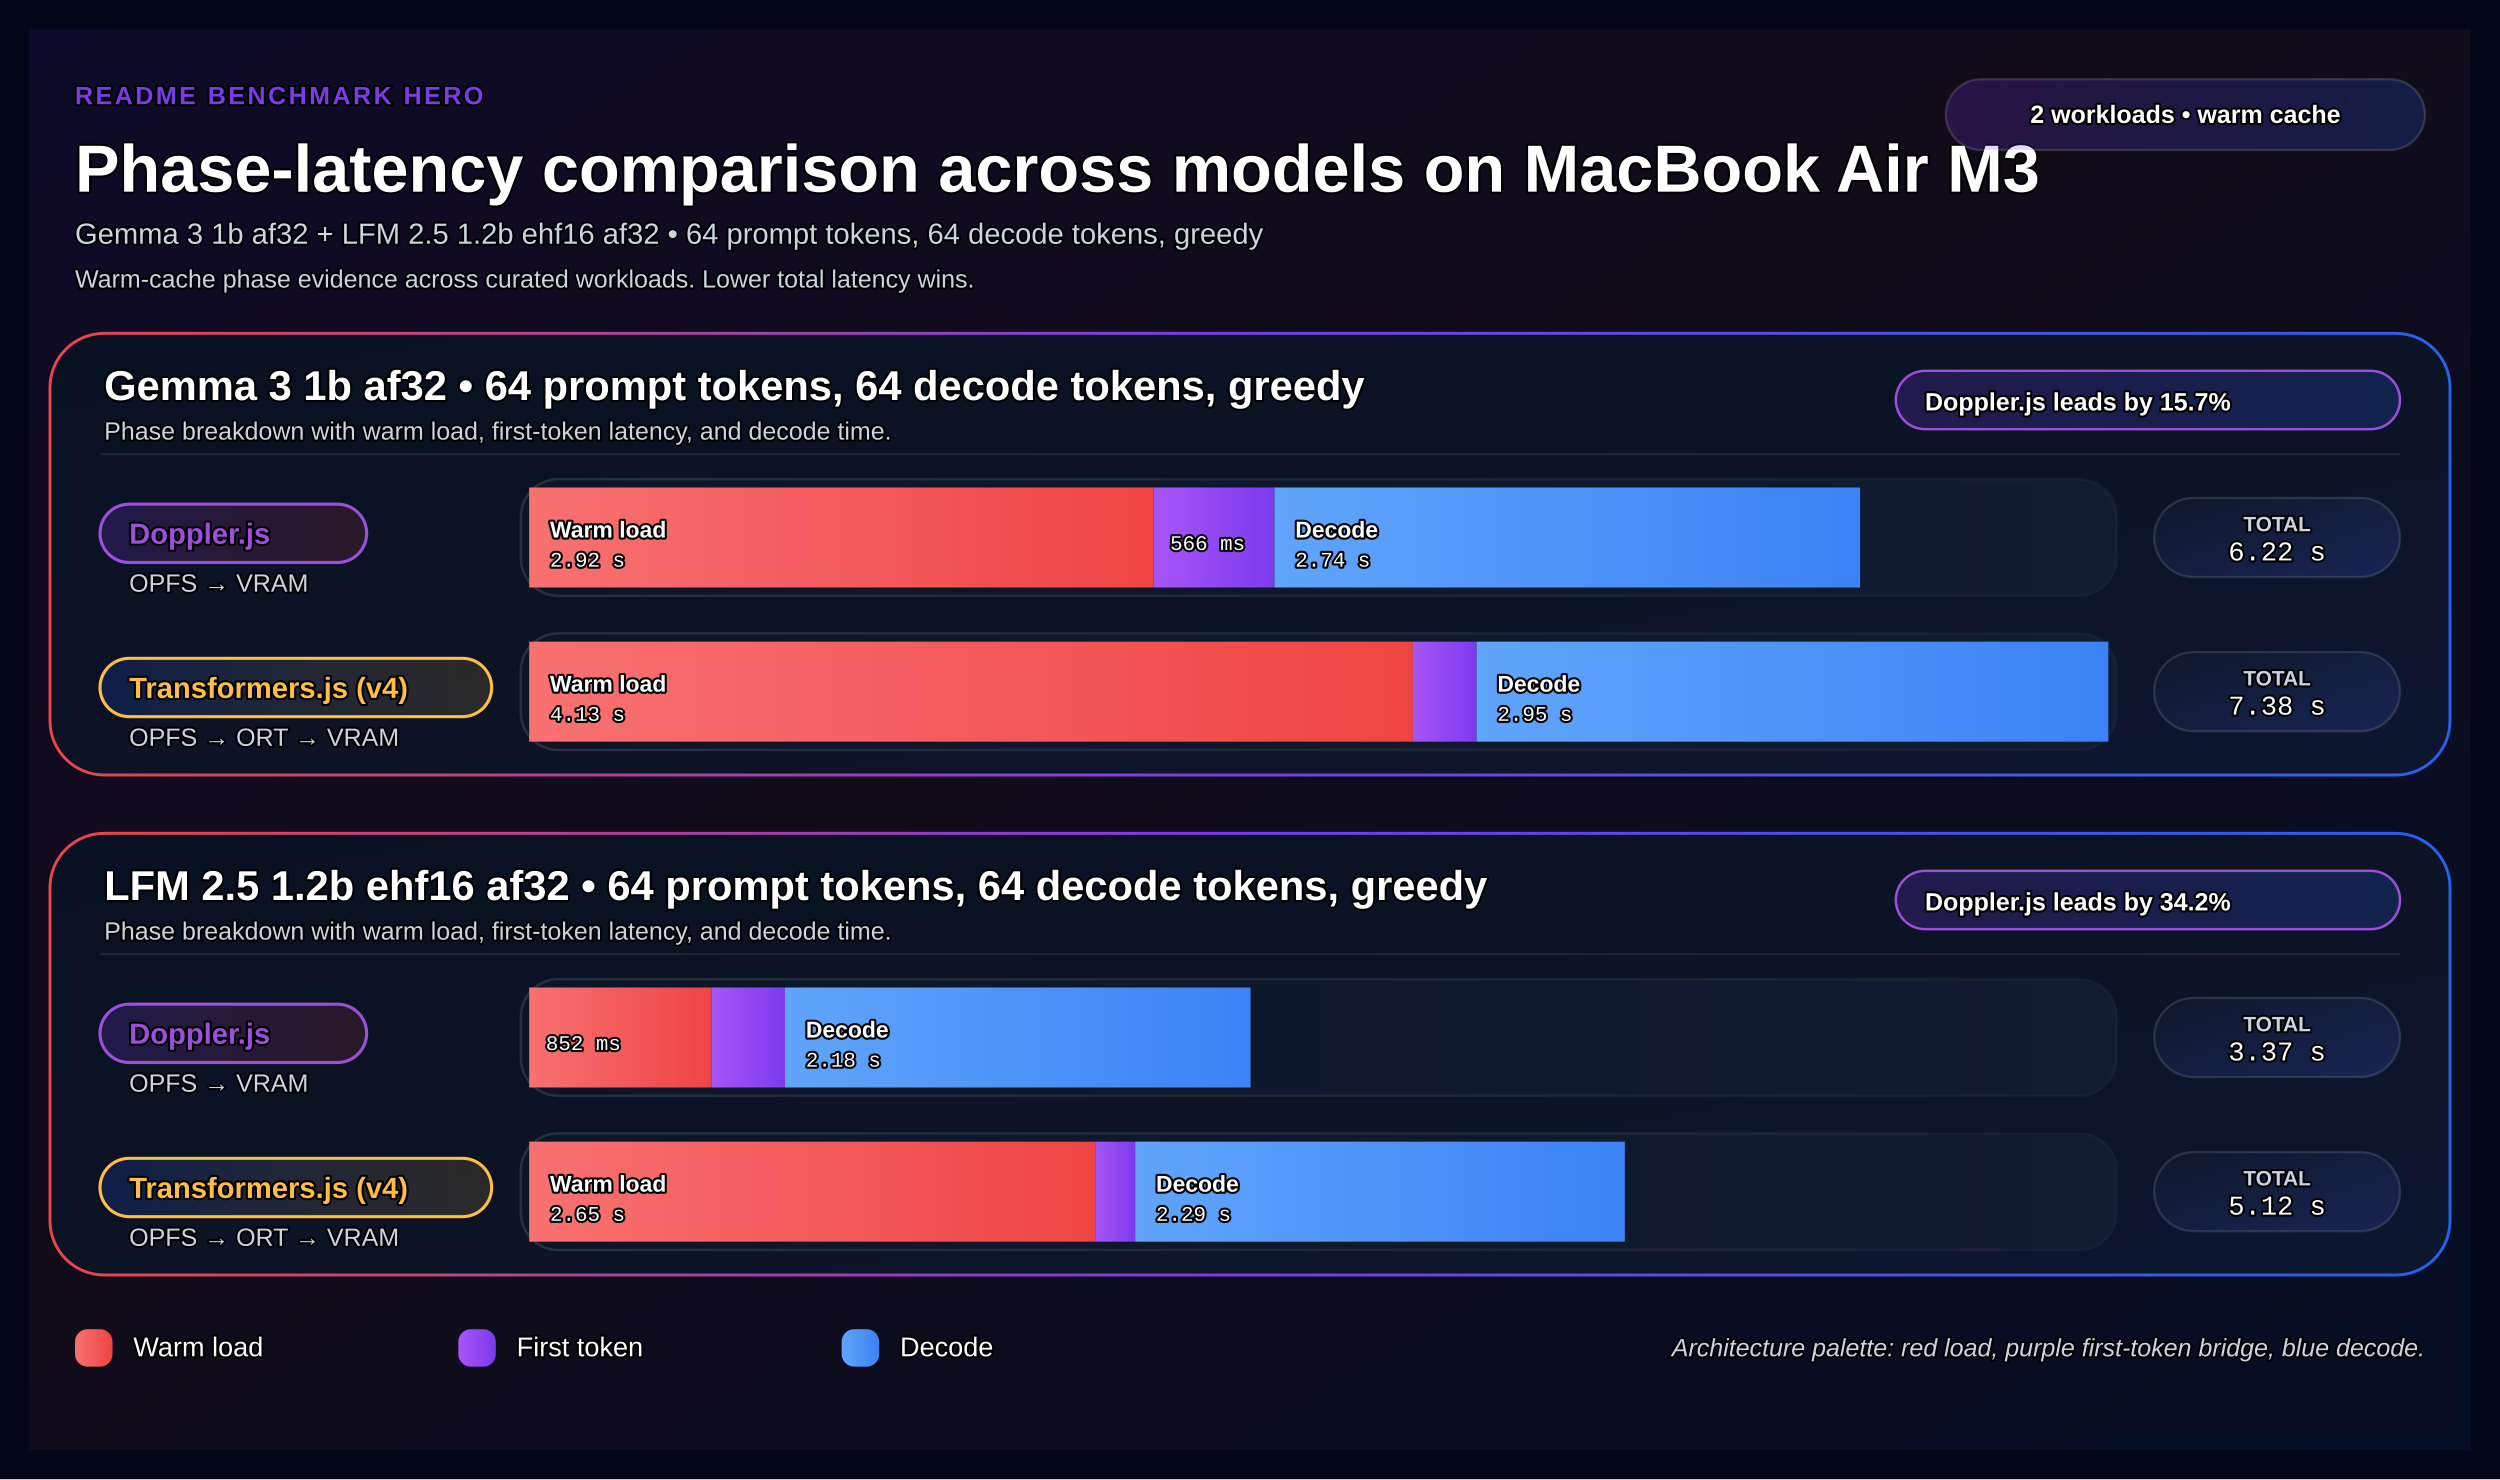
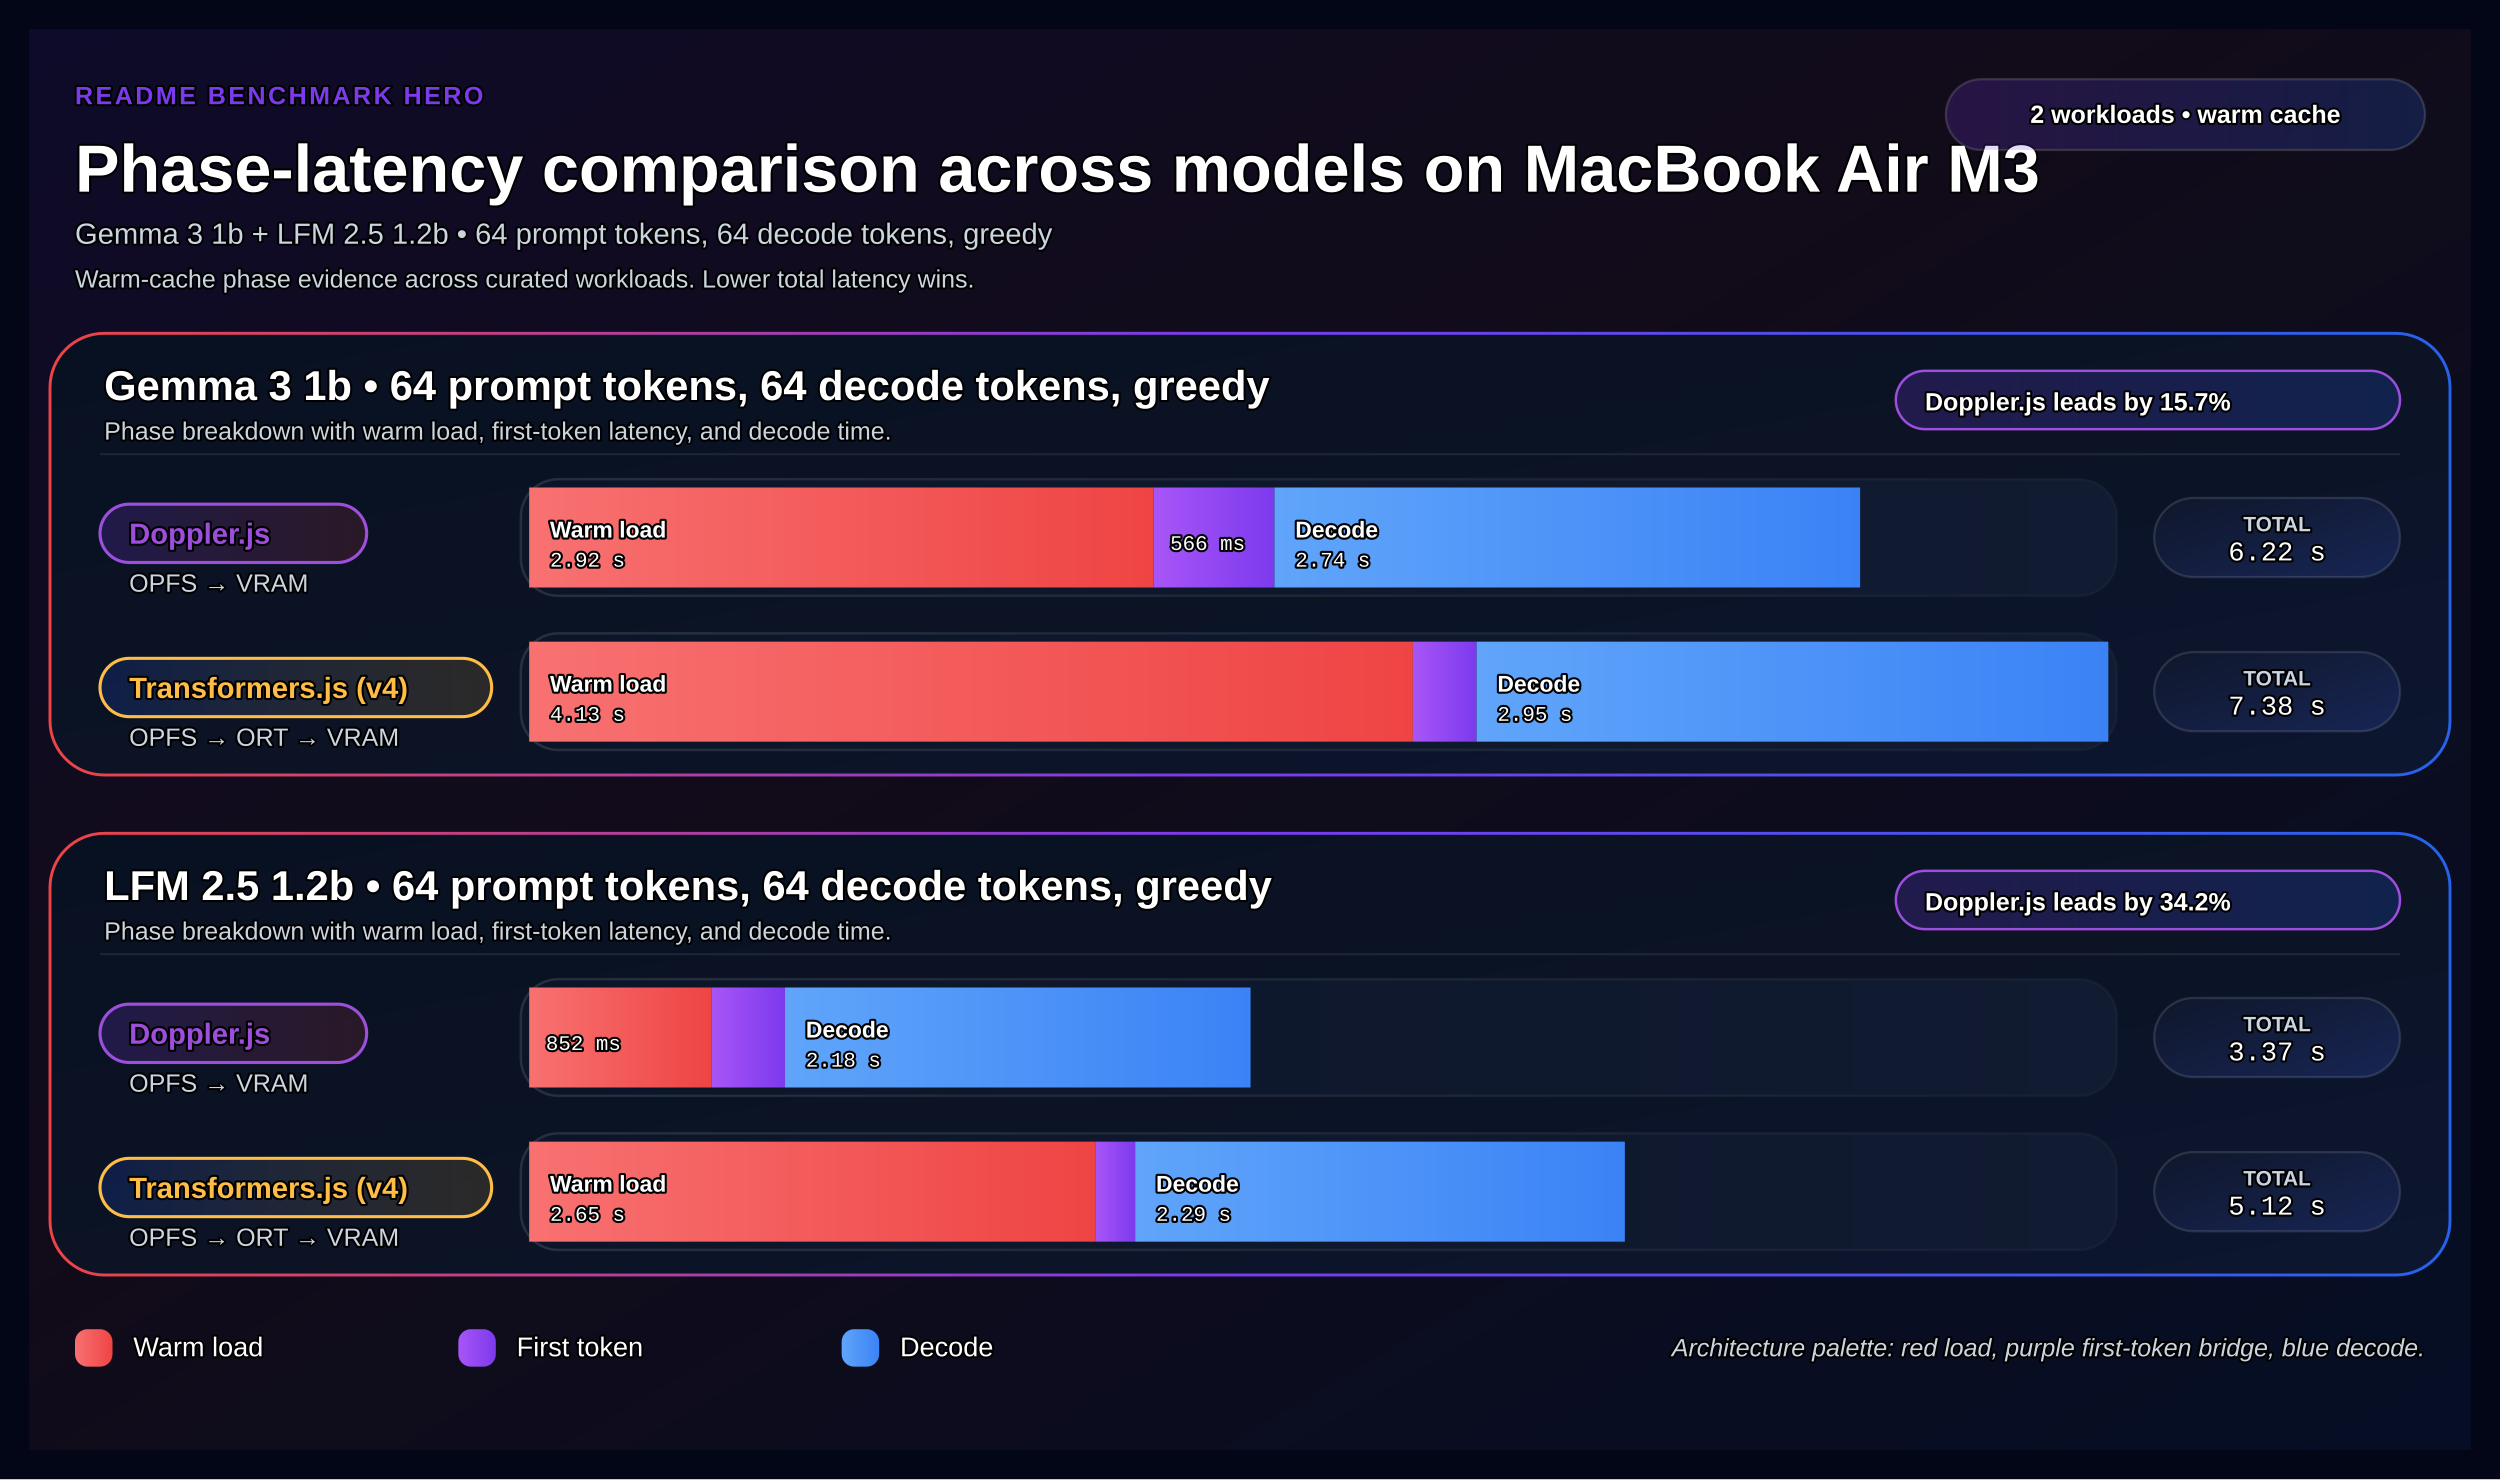
<svg xmlns="http://www.w3.org/2000/svg" width="1200" height="710" viewBox="0 0 1200 710" role="img" aria-labelledby="chart-title-1 chart-desc-1">
  <defs>
    <style>
  text { paint-order: stroke fill; stroke: #000000; stroke-width: 2px; stroke-linejoin: round; }
</style>
  </defs>
  <rect x="0" y="0" width="1200" height="710" fill="#020617" />
  <rect x="14" y="14" width="1172" height="682" rx="0" fill="#020817" fill-opacity="0.50" stroke="none" />
  <defs>
    <linearGradient id="phase-canvas-glow" x1="0%" y1="0%" x2="100%" y2="100%">
      <stop offset="0%" stop-color="#7c3aed18" />
      <stop offset="45%" stop-color="#ef444410" />
      <stop offset="100%" stop-color="#2563eb12" />
    </linearGradient>
    <linearGradient id="phase-workload-panel" x1="0%" y1="0%" x2="100%" y2="100%">
      <stop offset="0%" stop-color="#081121" />
      <stop offset="55%" stop-color="#0b1325" />
      <stop offset="100%" stop-color="#0c1630" />
    </linearGradient>
    <linearGradient id="phase-workload-stroke" x1="0%" y1="0%" x2="100%" y2="0%">
      <stop offset="0%" stop-color="#ef4444" />
      <stop offset="48%" stop-color="#7c3aed" />
      <stop offset="100%" stop-color="#2563eb" />
    </linearGradient>
    <linearGradient id="phase-track-fill" x1="0%" y1="0%" x2="100%" y2="0%">
      <stop offset="0%" stop-color="#0c1528" />
      <stop offset="100%" stop-color="#111b31" />
    </linearGradient>
    <linearGradient id="phase-track-stroke" x1="0%" y1="0%" x2="100%" y2="0%">
      <stop offset="0%" stop-color="#ffffff1d" />
      <stop offset="100%" stop-color="#ffffff08" />
    </linearGradient>
    <linearGradient id="phase-load-grad" x1="0%" y1="0%" x2="100%" y2="0%">
      <stop offset="0%" stop-color="#f87171" />
      <stop offset="100%" stop-color="#ef4444" />
    </linearGradient>
    <linearGradient id="phase-prefill-grad" x1="0%" y1="0%" x2="100%" y2="0%">
      <stop offset="0%" stop-color="#a855f7" />
      <stop offset="100%" stop-color="#7c3aed" />
    </linearGradient>
    <linearGradient id="phase-decode-grad" x1="0%" y1="0%" x2="100%" y2="0%">
      <stop offset="0%" stop-color="#60a5fa" />
      <stop offset="100%" stop-color="#3b82f6" />
    </linearGradient>
    <linearGradient id="phase-doppler-chip" x1="0%" y1="0%" x2="100%" y2="0%">
      <stop offset="0%" stop-color="#7c3aed33" />
      <stop offset="100%" stop-color="#ef444422" />
    </linearGradient>
    <linearGradient id="phase-transformers-chip" x1="0%" y1="0%" x2="100%" y2="0%">
      <stop offset="0%" stop-color="#1d4ed833" />
      <stop offset="100%" stop-color="#ffbd4522" />
    </linearGradient>
    <linearGradient id="phase-total-pill" x1="0%" y1="0%" x2="100%" y2="100%">
      <stop offset="0%" stop-color="#0f172a" />
      <stop offset="100%" stop-color="#172554" />
    </linearGradient>
    <linearGradient id="phase-winner-pill" x1="0%" y1="0%" x2="100%" y2="0%">
      <stop offset="0%" stop-color="#7c3aed33" />
      <stop offset="100%" stop-color="#2563eb33" />
    </linearGradient>
  </defs>
  <rect x="14" y="14" width="1172" height="682" fill="url(#phase-canvas-glow)" stroke="none" />
  <text x="36" y="50" fill="#7c3aed" font-family="'Segoe UI', 'Helvetica Neue', Arial, sans-serif" font-size="12" font-weight="bold" letter-spacing="1.2" stroke="none">README BENCHMARK HERO</text>
  <text x="36" y="92" fill="#ffffff" font-family="'Segoe UI', 'Helvetica Neue', Arial, sans-serif" font-size="32" font-weight="bold" stroke="none">Phase-latency comparison across models on MacBook Air M3</text>
-   <text x="36" y="117" fill="#cbd5e1" font-family="'Segoe UI', 'Helvetica Neue', Arial, sans-serif" font-size="14" stroke="none">Gemma 3 1b af32 + LFM 2.5 1.2b ehf16 af32 • 64 prompt tokens, 64 decode tokens, greedy</text>
+   <text x="36" y="117" fill="#cbd5e1" font-family="'Segoe UI', 'Helvetica Neue', Arial, sans-serif" font-size="14" stroke="none">Gemma 3 1b + LFM 2.5 1.2b • 64 prompt tokens, 64 decode tokens, greedy</text>
  <text x="36" y="138" fill="#cbd5e1" font-family="'Segoe UI', 'Helvetica Neue', Arial, sans-serif" font-size="12" stroke="none">Warm-cache phase evidence across curated workloads. Lower total latency wins.</text>
  <rect x="934" y="38" width="230" height="34" rx="17" fill="url(#phase-winner-pill)" stroke="#ffffff24" stroke-width="1.1" />
  <text x="1049" y="59" text-anchor="middle" fill="#ffffff" font-family="'Segoe UI', 'Helvetica Neue', Arial, sans-serif" font-size="12" font-weight="bold" stroke="none">2 workloads • warm cache</text>
  <rect x="24" y="160" width="1152" height="212" rx="26" fill="url(#phase-workload-panel)" stroke="url(#phase-workload-stroke)" stroke-width="1.4" />
  <line x1="48" y1="218" x2="1152" y2="218" stroke="#ffffff14" stroke-width="1" />
-   <text x="50" y="192" fill="#ffffff" font-family="'Segoe UI', 'Helvetica Neue', Arial, sans-serif" font-size="20" font-weight="bold" stroke="none">Gemma 3 1b af32 • 64 prompt tokens, 64 decode tokens, greedy</text>
+   <text x="50" y="192" fill="#ffffff" font-family="'Segoe UI', 'Helvetica Neue', Arial, sans-serif" font-size="20" font-weight="bold" stroke="none">Gemma 3 1b • 64 prompt tokens, 64 decode tokens, greedy</text>
  <text x="50" y="211" fill="#cbd5e1" font-family="'Segoe UI', 'Helvetica Neue', Arial, sans-serif" font-size="12" stroke="none">Phase breakdown with warm load, first-token latency, and decode time.</text>
  <rect x="910" y="178" width="242" height="28" rx="14" fill="url(#phase-winner-pill)" stroke="#9d4edd" stroke-width="1.2" />
  <text x="924" y="197" fill="#ffffff" font-family="'Segoe UI', 'Helvetica Neue', Arial, sans-serif" font-size="12" font-weight="bold" stroke="none">Doppler.js leads by 15.7%</text>
  <rect x="48" y="242" width="128" height="28" rx="14" fill="url(#phase-doppler-chip)" stroke="#9d4edd" stroke-width="1.5" />
  <text x="62" y="261" fill="#9d4edd" font-family="'Segoe UI', 'Helvetica Neue', Arial, sans-serif" font-size="14" font-weight="bold" stroke="none">Doppler.js</text>
  <text x="62" y="284" fill="#cbd5e1" font-family="'Segoe UI', 'Helvetica Neue', Arial, sans-serif" font-size="12" stroke="none">OPFS → VRAM</text>
  <rect x="250" y="230" width="766" height="56" rx="18" fill="url(#phase-track-fill)" stroke="url(#phase-track-stroke)" stroke-width="1.2" />
  <rect x="254" y="234" width="299.649" height="48" fill="url(#phase-load-grad)" />
  <text x="264" y="258" fill="#ffffff" font-family="'Segoe UI', 'Helvetica Neue', Arial, sans-serif" font-size="11" font-weight="bold">Warm load</text>
  <text x="264" y="272" fill="#ffffff" font-family="SFMono-Regular, Menlo, Consolas, 'Liberation Mono', monospace" font-size="10">2.92 s</text>
  <rect x="553.649" y="234" width="58.082" height="48" fill="url(#phase-prefill-grad)" />
  <text x="561.649" y="264" fill="#ffffff" font-family="SFMono-Regular, Menlo, Consolas, 'Liberation Mono', monospace" font-size="10">566 ms</text>
  <rect x="611.731" y="234" width="281.13" height="48" fill="url(#phase-decode-grad)" />
  <text x="621.731" y="258" fill="#ffffff" font-family="'Segoe UI', 'Helvetica Neue', Arial, sans-serif" font-size="11" font-weight="bold">Decode</text>
  <text x="621.731" y="272" fill="#ffffff" font-family="SFMono-Regular, Menlo, Consolas, 'Liberation Mono', monospace" font-size="10">2.74 s</text>
  <rect x="1034" y="239" width="118" height="38" rx="19" fill="url(#phase-total-pill)" stroke="#ffffff1f" stroke-width="1.1" />
  <text x="1093" y="255" text-anchor="middle" fill="#cbd5e1" font-family="'Segoe UI', 'Helvetica Neue', Arial, sans-serif" font-size="10" font-weight="bold" stroke="none">TOTAL</text>
  <text x="1093" y="269" text-anchor="middle" fill="#ffffff" font-family="SFMono-Regular, Menlo, Consolas, 'Liberation Mono', monospace" font-size="13">6.22 s</text>
  <rect x="48" y="316" width="188" height="28" rx="14" fill="url(#phase-transformers-chip)" stroke="#ffbd45" stroke-width="1.5" />
  <text x="62" y="335" fill="#ffbd45" font-family="'Segoe UI', 'Helvetica Neue', Arial, sans-serif" font-size="14" font-weight="bold" stroke="none">Transformers.js (v4)</text>
  <text x="62" y="358" fill="#cbd5e1" font-family="'Segoe UI', 'Helvetica Neue', Arial, sans-serif" font-size="12" stroke="none">OPFS → ORT → VRAM</text>
  <rect x="250" y="304" width="766" height="56" rx="18" fill="url(#phase-track-fill)" stroke="url(#phase-track-stroke)" stroke-width="1.2" />
  <rect x="254" y="308" width="424.191" height="48" fill="url(#phase-load-grad)" />
  <text x="264" y="332" fill="#ffffff" font-family="'Segoe UI', 'Helvetica Neue', Arial, sans-serif" font-size="11" font-weight="bold">Warm load</text>
  <text x="264" y="346" fill="#ffffff" font-family="SFMono-Regular, Menlo, Consolas, 'Liberation Mono', monospace" font-size="10">4.13 s</text>
  <rect x="678.191" y="308" width="30.556" height="48" fill="url(#phase-prefill-grad)" />
  <rect x="708.747" y="308" width="303.253" height="48" fill="url(#phase-decode-grad)" />
  <text x="718.747" y="332" fill="#ffffff" font-family="'Segoe UI', 'Helvetica Neue', Arial, sans-serif" font-size="11" font-weight="bold">Decode</text>
  <text x="718.747" y="346" fill="#ffffff" font-family="SFMono-Regular, Menlo, Consolas, 'Liberation Mono', monospace" font-size="10">2.95 s</text>
  <rect x="1034" y="313" width="118" height="38" rx="19" fill="url(#phase-total-pill)" stroke="#ffffff1f" stroke-width="1.1" />
  <text x="1093" y="329" text-anchor="middle" fill="#cbd5e1" font-family="'Segoe UI', 'Helvetica Neue', Arial, sans-serif" font-size="10" font-weight="bold" stroke="none">TOTAL</text>
  <text x="1093" y="343" text-anchor="middle" fill="#ffffff" font-family="SFMono-Regular, Menlo, Consolas, 'Liberation Mono', monospace" font-size="13">7.38 s</text>
  <rect x="24" y="400" width="1152" height="212" rx="26" fill="url(#phase-workload-panel)" stroke="url(#phase-workload-stroke)" stroke-width="1.4" />
  <line x1="48" y1="458" x2="1152" y2="458" stroke="#ffffff14" stroke-width="1" />
-   <text x="50" y="432" fill="#ffffff" font-family="'Segoe UI', 'Helvetica Neue', Arial, sans-serif" font-size="20" font-weight="bold" stroke="none">LFM 2.5 1.2b ehf16 af32 • 64 prompt tokens, 64 decode tokens, greedy</text>
+   <text x="50" y="432" fill="#ffffff" font-family="'Segoe UI', 'Helvetica Neue', Arial, sans-serif" font-size="20" font-weight="bold" stroke="none">LFM 2.5 1.2b • 64 prompt tokens, 64 decode tokens, greedy</text>
  <text x="50" y="451" fill="#cbd5e1" font-family="'Segoe UI', 'Helvetica Neue', Arial, sans-serif" font-size="12" stroke="none">Phase breakdown with warm load, first-token latency, and decode time.</text>
  <rect x="910" y="418" width="242" height="28" rx="14" fill="url(#phase-winner-pill)" stroke="#9d4edd" stroke-width="1.2" />
  <text x="924" y="437" fill="#ffffff" font-family="'Segoe UI', 'Helvetica Neue', Arial, sans-serif" font-size="12" font-weight="bold" stroke="none">Doppler.js leads by 34.2%</text>
  <rect x="48" y="482" width="128" height="28" rx="14" fill="url(#phase-doppler-chip)" stroke="#9d4edd" stroke-width="1.5" />
  <text x="62" y="501" fill="#9d4edd" font-family="'Segoe UI', 'Helvetica Neue', Arial, sans-serif" font-size="14" font-weight="bold" stroke="none">Doppler.js</text>
  <text x="62" y="524" fill="#cbd5e1" font-family="'Segoe UI', 'Helvetica Neue', Arial, sans-serif" font-size="12" stroke="none">OPFS → VRAM</text>
  <rect x="250" y="470" width="766" height="56" rx="18" fill="url(#phase-track-fill)" stroke="url(#phase-track-stroke)" stroke-width="1.2" />
  <rect x="254" y="474" width="87.451" height="48" fill="url(#phase-load-grad)" />
  <text x="262" y="504" fill="#ffffff" font-family="SFMono-Regular, Menlo, Consolas, 'Liberation Mono', monospace" font-size="10">852 ms</text>
  <rect x="341.451" y="474" width="35.354" height="48" fill="url(#phase-prefill-grad)" />
  <rect x="376.806" y="474" width="223.459" height="48" fill="url(#phase-decode-grad)" />
  <text x="386.806" y="498" fill="#ffffff" font-family="'Segoe UI', 'Helvetica Neue', Arial, sans-serif" font-size="11" font-weight="bold">Decode</text>
  <text x="386.806" y="512" fill="#ffffff" font-family="SFMono-Regular, Menlo, Consolas, 'Liberation Mono', monospace" font-size="10">2.18 s</text>
  <rect x="1034" y="479" width="118" height="38" rx="19" fill="url(#phase-total-pill)" stroke="#ffffff1f" stroke-width="1.1" />
  <text x="1093" y="495" text-anchor="middle" fill="#cbd5e1" font-family="'Segoe UI', 'Helvetica Neue', Arial, sans-serif" font-size="10" font-weight="bold" stroke="none">TOTAL</text>
  <text x="1093" y="509" text-anchor="middle" fill="#ffffff" font-family="SFMono-Regular, Menlo, Consolas, 'Liberation Mono', monospace" font-size="13">3.37 s</text>
  <rect x="48" y="556" width="188" height="28" rx="14" fill="url(#phase-transformers-chip)" stroke="#ffbd45" stroke-width="1.5" />
  <text x="62" y="575" fill="#ffbd45" font-family="'Segoe UI', 'Helvetica Neue', Arial, sans-serif" font-size="14" font-weight="bold" stroke="none">Transformers.js (v4)</text>
  <text x="62" y="598" fill="#cbd5e1" font-family="'Segoe UI', 'Helvetica Neue', Arial, sans-serif" font-size="12" stroke="none">OPFS → ORT → VRAM</text>
  <rect x="250" y="544" width="766" height="56" rx="18" fill="url(#phase-track-fill)" stroke="url(#phase-track-stroke)" stroke-width="1.2" />
  <rect x="254" y="548" width="271.731" height="48" fill="url(#phase-load-grad)" />
  <text x="264" y="572" fill="#ffffff" font-family="'Segoe UI', 'Helvetica Neue', Arial, sans-serif" font-size="11" font-weight="bold">Warm load</text>
  <text x="264" y="586" fill="#ffffff" font-family="SFMono-Regular, Menlo, Consolas, 'Liberation Mono', monospace" font-size="10">2.65 s</text>
  <rect x="525.731" y="548" width="19.15" height="48" fill="url(#phase-prefill-grad)" />
  <rect x="544.881" y="548" width="235.047" height="48" fill="url(#phase-decode-grad)" />
  <text x="554.881" y="572" fill="#ffffff" font-family="'Segoe UI', 'Helvetica Neue', Arial, sans-serif" font-size="11" font-weight="bold">Decode</text>
  <text x="554.881" y="586" fill="#ffffff" font-family="SFMono-Regular, Menlo, Consolas, 'Liberation Mono', monospace" font-size="10">2.29 s</text>
  <rect x="1034" y="553" width="118" height="38" rx="19" fill="url(#phase-total-pill)" stroke="#ffffff1f" stroke-width="1.1" />
  <text x="1093" y="569" text-anchor="middle" fill="#cbd5e1" font-family="'Segoe UI', 'Helvetica Neue', Arial, sans-serif" font-size="10" font-weight="bold" stroke="none">TOTAL</text>
  <text x="1093" y="583" text-anchor="middle" fill="#ffffff" font-family="SFMono-Regular, Menlo, Consolas, 'Liberation Mono', monospace" font-size="13">5.12 s</text>
  <rect x="36" y="638" width="18" height="18" rx="6" fill="url(#phase-load-grad)" />
  <text x="64" y="651" fill="#ffffff" font-family="'Segoe UI', 'Helvetica Neue', Arial, sans-serif" font-size="13" stroke="none">Warm load</text>
  <rect x="220" y="638" width="18" height="18" rx="6" fill="url(#phase-prefill-grad)" />
  <text x="248" y="651" fill="#ffffff" font-family="'Segoe UI', 'Helvetica Neue', Arial, sans-serif" font-size="13" stroke="none">First token</text>
  <rect x="404" y="638" width="18" height="18" rx="6" fill="url(#phase-decode-grad)" />
  <text x="432" y="651" fill="#ffffff" font-family="'Segoe UI', 'Helvetica Neue', Arial, sans-serif" font-size="13" stroke="none">Decode</text>
  <text x="1164" y="651" fill="#cbd5e1" font-family="'Segoe UI', 'Helvetica Neue', Arial, sans-serif" font-size="12" text-anchor="end" font-style="italic" stroke="none">Architecture palette: red load, purple first-token bridge, blue decode.</text>
</svg>
